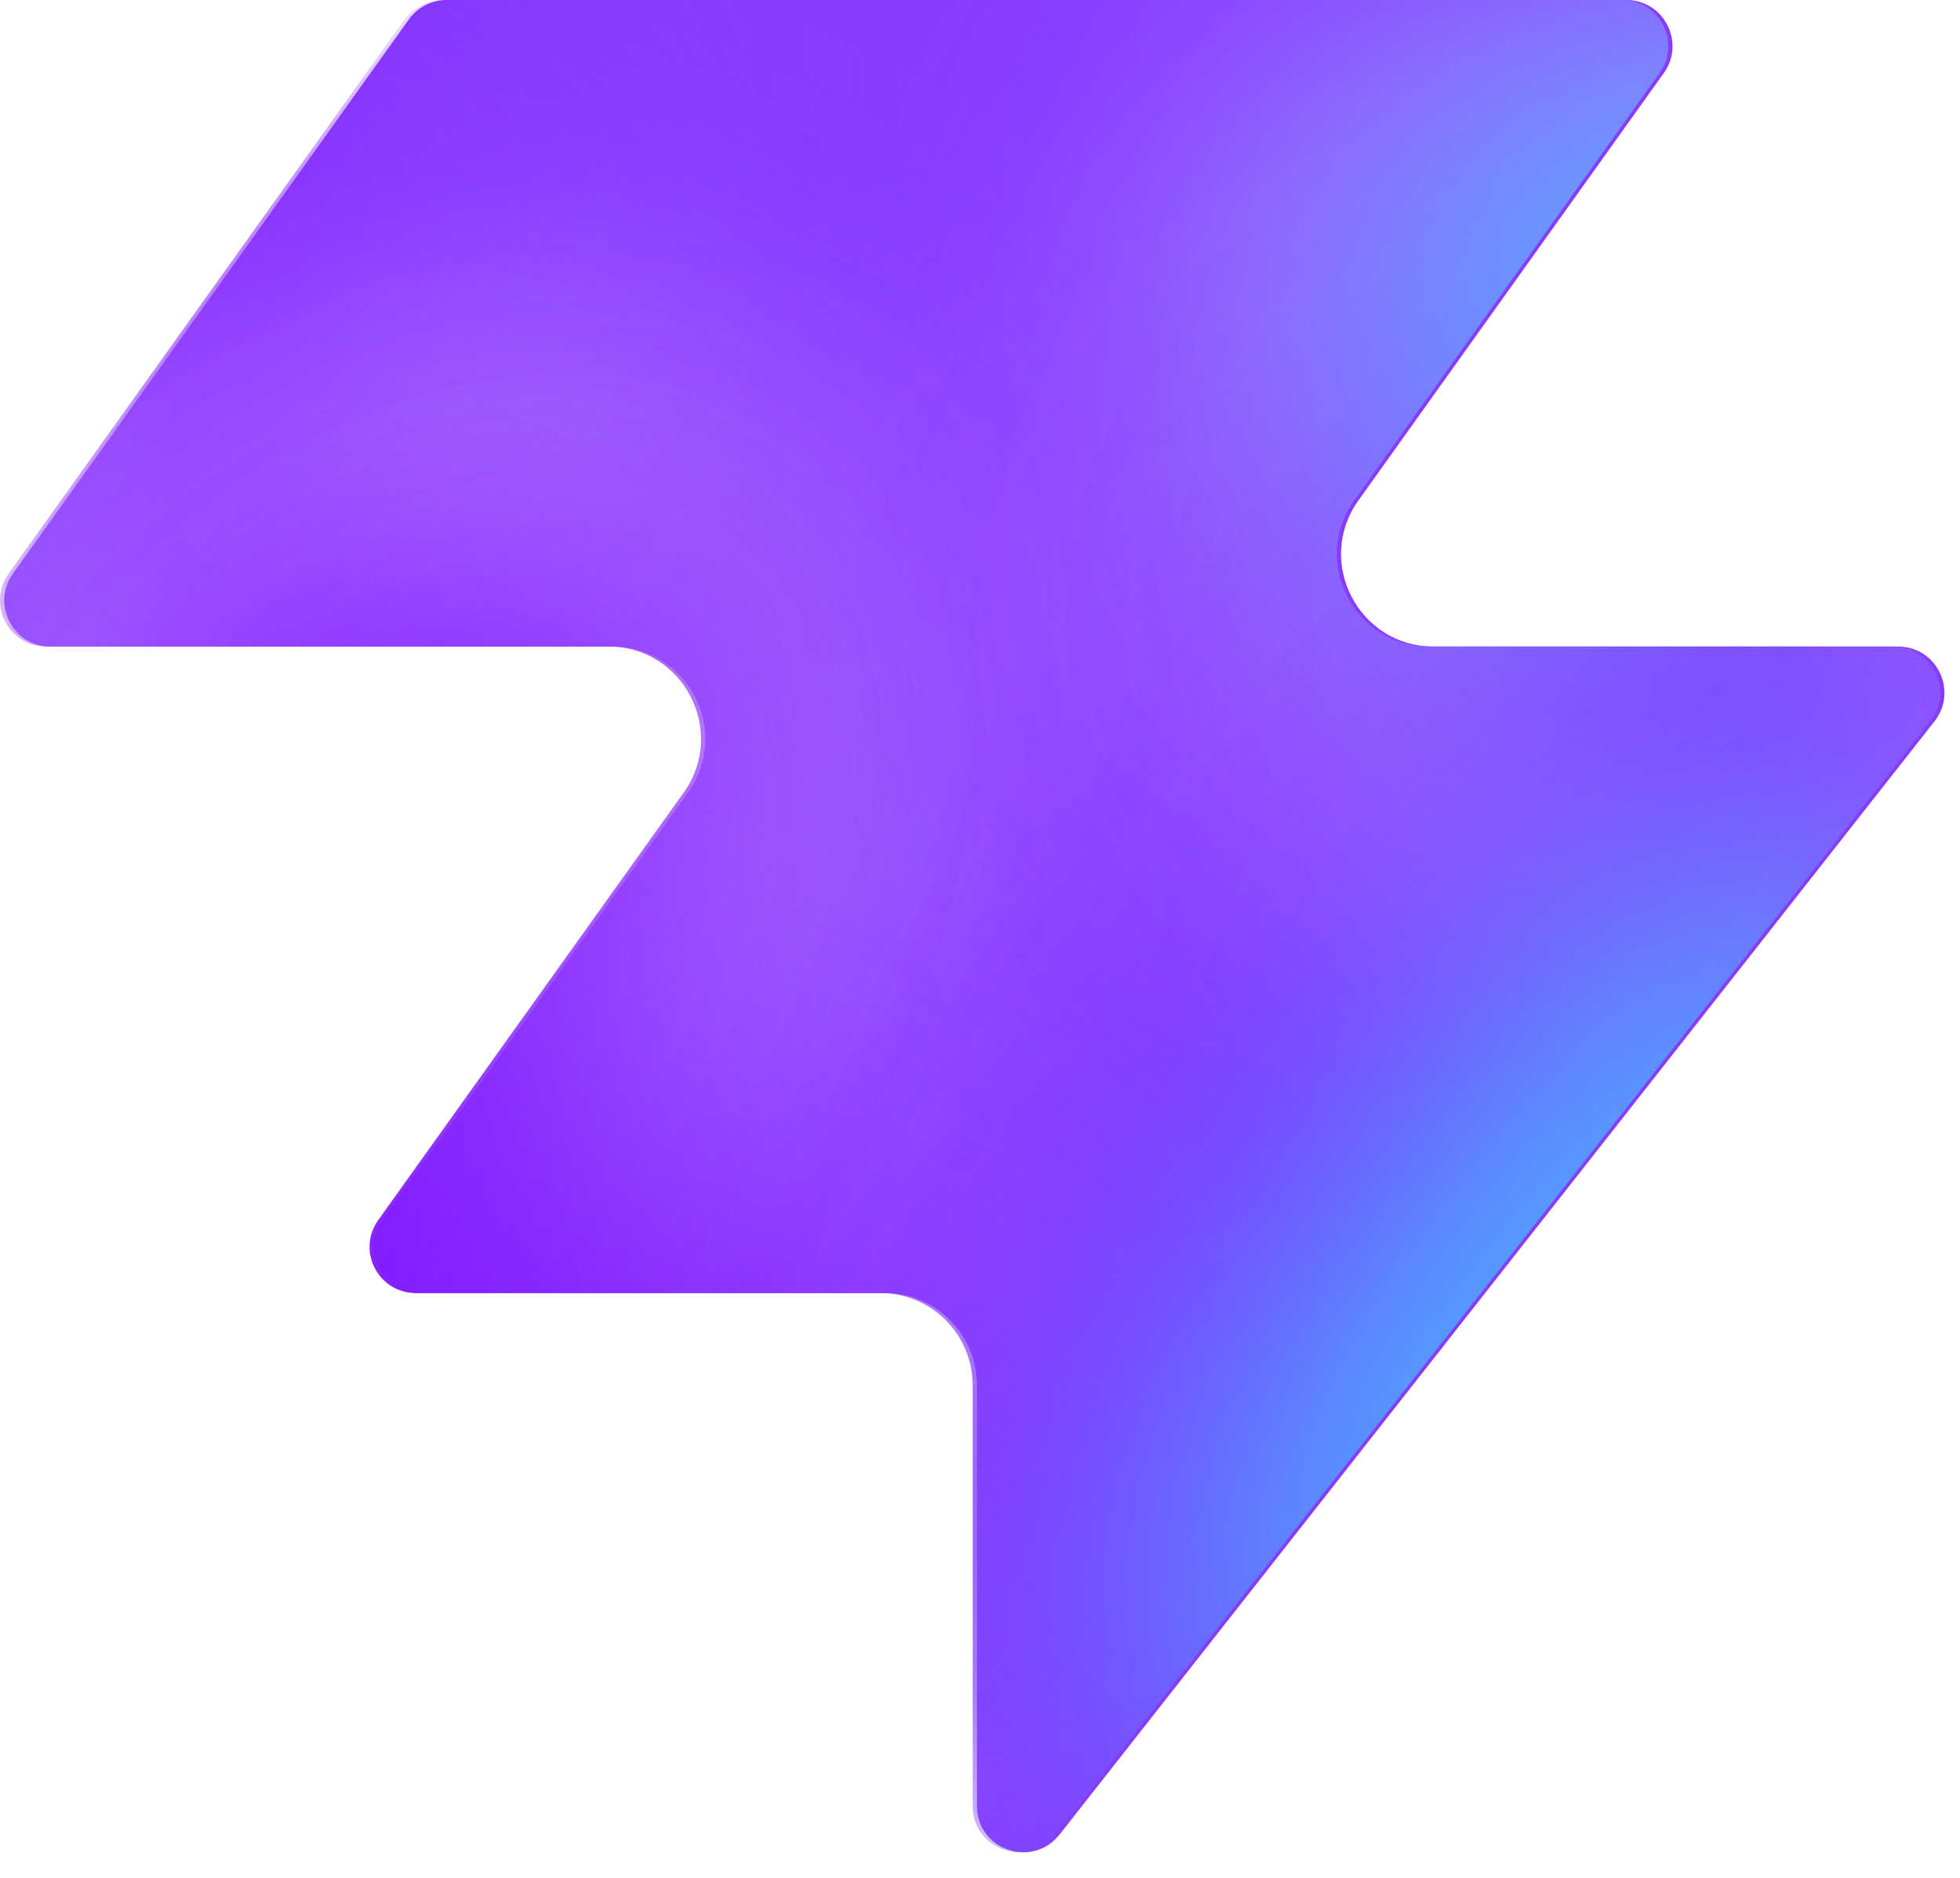
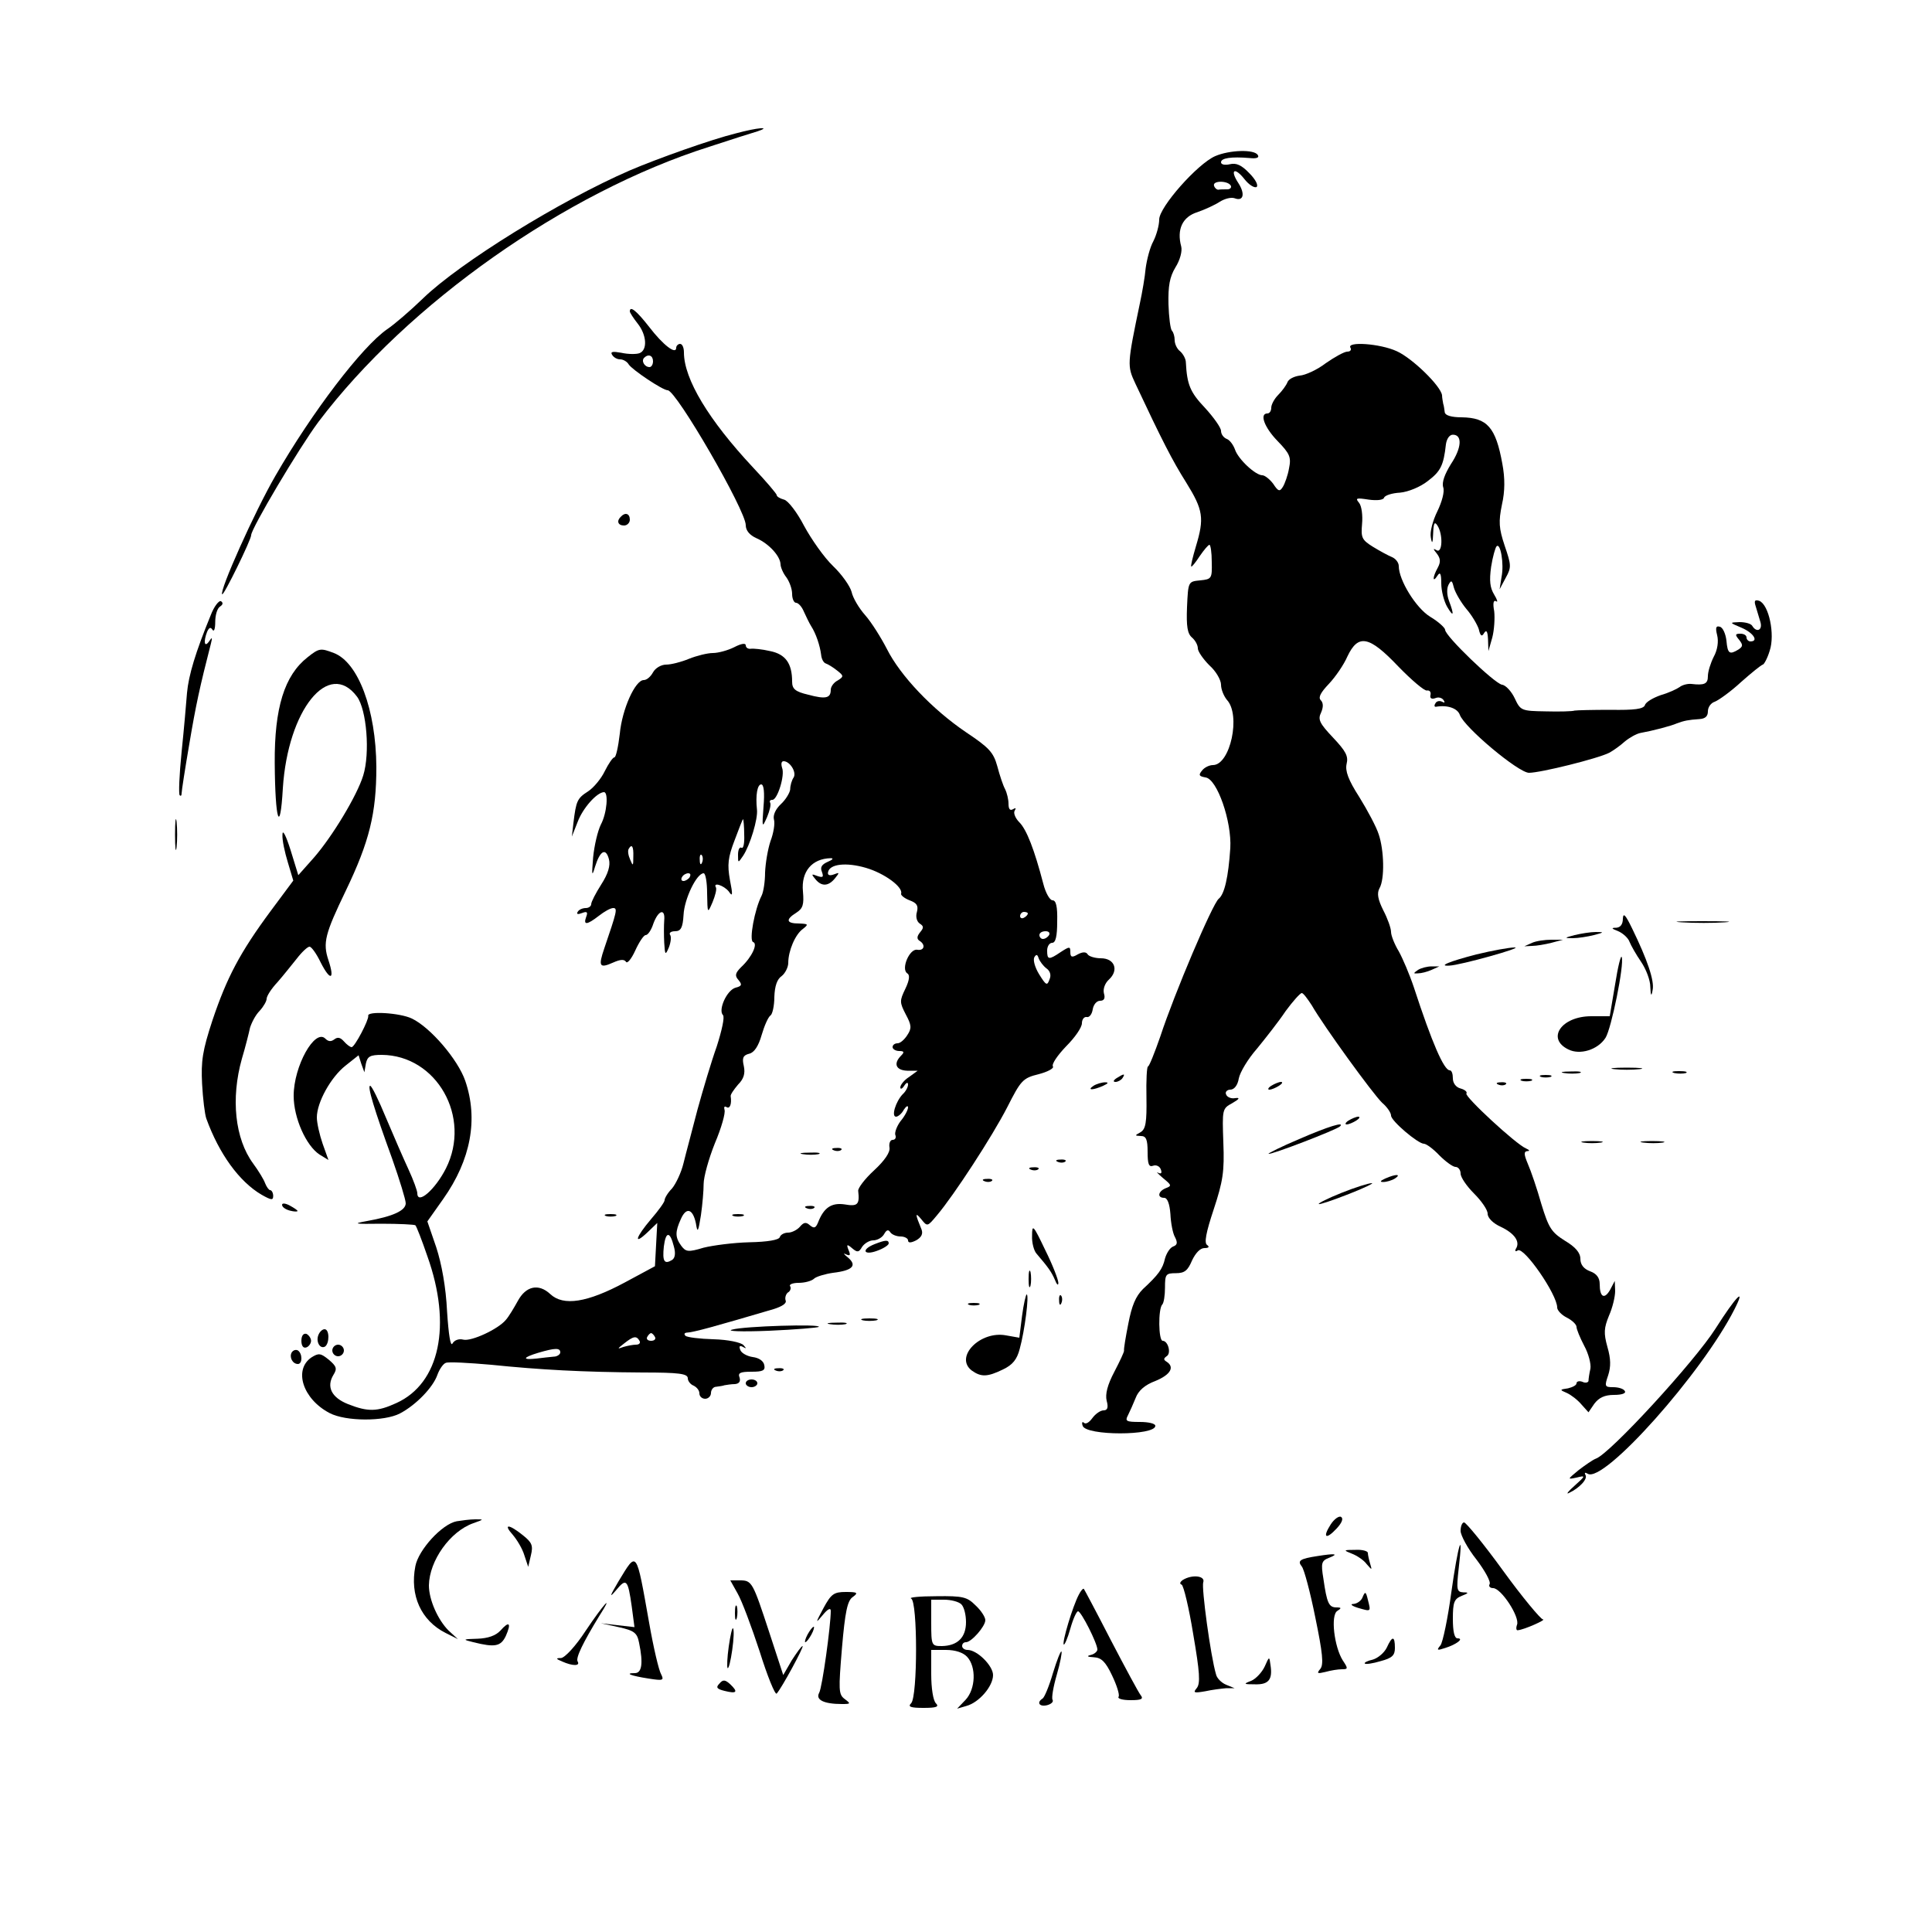
- <svg xmlns="http://www.w3.org/2000/svg" width="48" height="46" fill="none" viewBox="0 0 48 46">
-   <path fill="#863bff" d="M25.946 44.938c-.664.845-2.021.375-2.021-.698V33.937a2.26 2.26 0 0 0-2.262-2.262H10.287c-.92 0-1.456-1.04-.92-1.788l7.48-10.471c1.07-1.497 0-3.578-1.842-3.578H1.237c-.92 0-1.456-1.04-.92-1.788L10.013.474c.214-.297.556-.474.92-.474h28.894c.92 0 1.456 1.04.92 1.788l-7.48 10.471c-1.07 1.498 0 3.579 1.842 3.579h11.377c.943 0 1.473 1.088.89 1.83L25.947 44.94z" style="fill:#863bff;fill:color(display-p3 .525 .23 1);fill-opacity:1" />
-   <mask id="a" width="48" height="46" x="0" y="0" maskUnits="userSpaceOnUse" style="mask-type:alpha">
-     <path fill="#000" d="M25.842 44.938c-.664.844-2.021.375-2.021-.698V33.937a2.26 2.26 0 0 0-2.262-2.262H10.183c-.92 0-1.456-1.04-.92-1.788l7.48-10.471c1.07-1.498 0-3.579-1.842-3.579H1.133c-.92 0-1.456-1.04-.92-1.787L9.91.473c.214-.297.556-.474.92-.474h28.894c.92 0 1.456 1.04.92 1.788l-7.48 10.471c-1.07 1.498 0 3.578 1.842 3.578h11.377c.943 0 1.473 1.088.89 1.832L25.843 44.94z" style="fill:#000;fill-opacity:1" />
-   </mask>
-   <g mask="url(#a)">
-     <g filter="url(#b)">
-       <ellipse cx="5.508" cy="14.704" fill="#ede6ff" rx="5.508" ry="14.704" style="fill:#ede6ff;fill:color(display-p3 .927 .903 1);fill-opacity:1" transform="matrix(.00324 1 1 -.00324 -4.47 31.516)" />
-     </g>
-     <g filter="url(#c)">
-       <ellipse cx="10.399" cy="29.851" fill="#ede6ff" rx="10.399" ry="29.851" style="fill:#ede6ff;fill:color(display-p3 .927 .903 1);fill-opacity:1" transform="matrix(.00324 1 1 -.00324 -39.328 7.883)" />
-     </g>
-     <g filter="url(#d)">
-       <ellipse cx="5.508" cy="30.487" fill="#7e14ff" rx="5.508" ry="30.487" style="fill:#7e14ff;fill:color(display-p3 .492 .077 1);fill-opacity:1" transform="rotate(89.814 -25.913 -14.639)scale(1 -1)" />
-     </g>
-     <g filter="url(#e)">
-       <ellipse cx="5.508" cy="30.599" fill="#7e14ff" rx="5.508" ry="30.599" style="fill:#7e14ff;fill:color(display-p3 .492 .077 1);fill-opacity:1" transform="rotate(89.814 -32.644 -3.334)scale(1 -1)" />
-     </g>
-     <g filter="url(#f)">
-       <ellipse cx="5.508" cy="30.599" fill="#7e14ff" rx="5.508" ry="30.599" style="fill:#7e14ff;fill:color(display-p3 .492 .077 1);fill-opacity:1" transform="matrix(.00324 1 1 -.00324 -34.34 30.47)" />
-     </g>
-     <g filter="url(#g)">
-       <ellipse cx="14.072" cy="22.078" fill="#ede6ff" rx="14.072" ry="22.078" style="fill:#ede6ff;fill:color(display-p3 .927 .903 1);fill-opacity:1" transform="rotate(93.35 24.506 48.493)scale(-1 1)" />
-     </g>
-     <g filter="url(#h)">
-       <ellipse cx="3.47" cy="21.501" fill="#7e14ff" rx="3.47" ry="21.501" style="fill:#7e14ff;fill:color(display-p3 .492 .077 1);fill-opacity:1" transform="rotate(89.009 28.708 47.59)scale(-1 1)" />
-     </g>
-     <g filter="url(#i)">
-       <ellipse cx="3.47" cy="21.501" fill="#7e14ff" rx="3.47" ry="21.501" style="fill:#7e14ff;fill:color(display-p3 .492 .077 1);fill-opacity:1" transform="rotate(89.009 28.708 47.59)scale(-1 1)" />
-     </g>
-     <g filter="url(#j)">
-       <ellipse cx=".387" cy="8.972" fill="#7e14ff" rx="4.407" ry="29.108" style="fill:#7e14ff;fill:color(display-p3 .492 .077 1);fill-opacity:1" transform="rotate(39.51 .387 8.972)" />
-     </g>
-     <g filter="url(#k)">
-       <ellipse cx="47.523" cy="-6.092" fill="#7e14ff" rx="4.407" ry="29.108" style="fill:#7e14ff;fill:color(display-p3 .492 .077 1);fill-opacity:1" transform="rotate(37.892 47.523 -6.092)" />
-     </g>
-     <g filter="url(#l)">
-       <ellipse cx="41.412" cy="6.333" fill="#47bfff" rx="5.971" ry="9.665" style="fill:#47bfff;fill:color(display-p3 .28 .748 1);fill-opacity:1" transform="rotate(37.892 41.412 6.333)" />
-     </g>
-     <g filter="url(#m)">
-       <ellipse cx="-1.879" cy="38.332" fill="#7e14ff" rx="4.407" ry="29.108" style="fill:#7e14ff;fill:color(display-p3 .492 .077 1);fill-opacity:1" transform="rotate(37.892 -1.88 38.332)" />
-     </g>
-     <g filter="url(#n)">
-       <ellipse cx="-1.879" cy="38.332" fill="#7e14ff" rx="4.407" ry="29.108" style="fill:#7e14ff;fill:color(display-p3 .492 .077 1);fill-opacity:1" transform="rotate(37.892 -1.88 38.332)" />
-     </g>
-     <g filter="url(#o)">
-       <ellipse cx="35.651" cy="29.907" fill="#7e14ff" rx="4.407" ry="29.108" style="fill:#7e14ff;fill:color(display-p3 .492 .077 1);fill-opacity:1" transform="rotate(37.892 35.651 29.907)" />
-     </g>
-     <g filter="url(#p)">
-       <ellipse cx="38.418" cy="32.4" fill="#47bfff" rx="5.971" ry="15.297" style="fill:#47bfff;fill:color(display-p3 .28 .748 1);fill-opacity:1" transform="rotate(37.892 38.418 32.4)" />
-     </g>
+ <svg xmlns="http://www.w3.org/2000/svg" version="1.0" width="500pt" height="500pt" viewBox="0 0 500 500" preserveAspectRatio="xMidYMid meet">
+   <g transform="translate(0,500) scale(0.1,-0.1)" fill="#000000" stroke="none">
+     <path d="M1905 4655 c-65 -16 -205 -66 -275 -96 -180 -78 -440 -239 -535 -331 -33 -32 -75 -68 -93 -80 -65 -45 -194 -214 -289 -379 -54 -93 -146 -299 -138 -307 4 -4 75 141 75 153 0 17 124 226 174 293 231 306 639 594 1011 712 55 18 111 36 125 40 39 13 0 10 -55 -5z" />
+     <path d="M3145 4596 c-46 -20 -145 -132 -145 -164 0 -15 -7 -40 -15 -56 -9 -16 -17 -48 -20 -70 -2 -23 -9 -63 -15 -91 -33 -158 -33 -162 -12 -207 69 -147 96 -200 132 -257 44 -71 47 -92 25 -165 -8 -27 -14 -51 -12 -52 1 -2 11 10 22 27 11 16 22 29 25 29 3 0 6 -20 6 -44 1 -43 0 -45 -30 -48 -31 -3 -31 -3 -34 -69 -2 -50 1 -69 13 -79 8 -7 15 -19 15 -28 0 -8 14 -28 30 -44 17 -15 30 -38 30 -50 0 -12 7 -29 15 -39 37 -39 9 -169 -36 -169 -9 0 -22 -6 -28 -14 -10 -12 -8 -15 9 -18 30 -4 68 -114 64 -183 -5 -75 -15 -119 -30 -131 -16 -13 -115 -246 -151 -356 -15 -43 -29 -78 -32 -78 -3 0 -5 -36 -4 -80 1 -65 -2 -82 -15 -90 -16 -9 -16 -9 1 -10 13 0 17 -9 17 -41 0 -31 3 -40 14 -36 8 3 17 -1 20 -9 4 -10 1 -13 -7 -9 -6 4 -1 -2 13 -14 22 -18 23 -20 7 -26 -20 -8 -23 -25 -4 -25 8 0 14 -15 16 -42 1 -22 6 -50 12 -60 7 -14 6 -20 -5 -24 -8 -3 -17 -17 -21 -31 -6 -27 -17 -42 -57 -79 -19 -19 -29 -43 -38 -90 -7 -35 -12 -66 -11 -69 1 -3 -11 -28 -25 -55 -18 -34 -24 -58 -20 -75 5 -18 2 -25 -8 -25 -8 0 -21 -9 -29 -20 -8 -11 -17 -17 -22 -12 -4 4 -6 0 -3 -8 8 -26 188 -26 188 0 0 6 -18 10 -40 10 -35 0 -39 2 -31 17 5 10 14 30 20 45 7 19 24 34 51 44 39 16 51 36 29 50 -8 5 -8 8 0 14 13 7 4 40 -10 40 -11 0 -12 83 -1 94 4 4 7 24 7 44 0 34 2 37 28 37 23 0 31 7 42 33 9 19 21 32 32 32 11 0 14 3 7 8 -8 5 -3 32 17 92 24 73 28 98 25 173 -3 86 -3 88 23 102 19 11 21 15 7 13 -10 -2 -21 3 -23 10 -3 6 3 12 11 12 10 0 19 11 22 29 3 16 24 51 47 77 22 27 56 70 74 97 19 26 38 47 42 47 4 0 15 -15 26 -32 31 -54 158 -229 182 -252 13 -11 23 -26 23 -33 0 -14 70 -73 85 -73 6 0 24 -13 40 -30 16 -16 35 -30 42 -30 7 0 13 -8 13 -17 0 -10 16 -33 35 -52 19 -19 35 -42 35 -52 0 -11 14 -25 34 -34 36 -17 51 -39 39 -57 -3 -6 -1 -8 5 -4 16 10 102 -114 102 -148 0 -7 11 -19 25 -26 14 -7 25 -18 25 -24 0 -6 9 -28 20 -49 11 -20 18 -47 16 -59 -3 -13 -5 -27 -5 -32 -1 -4 -8 -6 -16 -2 -8 3 -15 1 -15 -4 0 -5 -10 -10 -22 -13 -22 -3 -22 -4 -3 -12 11 -5 28 -18 38 -30 l18 -20 15 22 c12 16 27 23 51 23 20 0 32 4 28 10 -3 6 -17 10 -30 10 -22 0 -23 2 -13 31 7 22 7 42 -2 73 -10 36 -9 49 4 81 9 20 16 49 16 64 l-1 26 -12 -23 c-15 -26 -27 -19 -27 15 0 16 -8 27 -25 33 -16 6 -25 17 -25 32 0 16 -13 31 -40 47 -35 22 -42 33 -61 95 -11 39 -27 86 -35 104 -10 24 -11 32 -1 33 7 0 5 3 -4 7 -26 11 -159 134 -154 142 3 4 -4 10 -15 13 -12 3 -20 14 -20 26 0 12 -3 21 -8 21 -15 0 -46 71 -93 215 -11 33 -29 75 -39 93 -11 18 -20 41 -20 50 0 10 -9 35 -20 56 -14 28 -17 44 -10 57 14 24 12 99 -2 140 -6 19 -29 62 -50 96 -29 45 -37 68 -33 86 5 20 -2 33 -35 68 -35 37 -40 47 -31 65 6 14 6 25 -1 32 -7 7 0 20 21 42 17 18 39 50 48 71 28 59 56 54 132 -26 34 -35 68 -64 74 -62 7 1 11 -4 9 -12 -2 -8 3 -11 12 -8 9 4 18 1 22 -5 4 -6 3 -8 -4 -4 -6 3 -14 2 -17 -4 -4 -6 -3 -10 2 -9 29 5 55 -4 61 -21 12 -33 152 -150 179 -150 30 0 179 37 208 52 11 6 29 19 40 29 12 10 30 20 40 22 33 6 79 18 95 25 19 7 29 9 58 11 15 1 22 7 22 20 0 11 8 22 18 25 10 4 41 26 68 51 27 24 52 44 56 45 3 0 12 16 18 36 14 42 -2 119 -27 129 -12 4 -14 0 -9 -15 3 -11 9 -29 12 -40 6 -21 -10 -28 -21 -10 -3 6 -18 10 -33 10 -27 -1 -27 -1 6 -15 30 -13 44 -35 22 -35 -5 0 -10 5 -10 10 0 6 -7 10 -16 10 -14 0 -14 -3 -3 -16 10 -13 10 -17 -2 -25 -23 -14 -28 -11 -31 23 -2 17 -9 34 -17 36 -10 3 -12 -2 -7 -22 4 -16 1 -38 -9 -56 -8 -16 -15 -38 -15 -50 0 -20 -9 -24 -43 -20 -10 1 -24 -3 -30 -8 -7 -5 -28 -15 -49 -21 -20 -7 -39 -18 -41 -26 -4 -10 -27 -13 -89 -12 -46 0 -87 -1 -93 -2 -5 -2 -39 -3 -75 -2 -63 1 -65 2 -80 34 -8 17 -23 34 -33 35 -20 4 -147 126 -147 142 0 5 -17 21 -39 34 -37 23 -81 95 -81 131 0 9 -8 19 -17 23 -10 4 -32 16 -50 27 -29 18 -31 24 -28 59 2 22 -1 47 -8 55 -10 12 -7 13 25 8 22 -3 38 -1 40 5 2 6 21 12 41 13 22 2 53 15 72 30 33 25 41 40 47 95 2 14 9 25 18 25 25 0 23 -34 -5 -76 -16 -26 -24 -47 -20 -60 4 -11 -3 -37 -15 -62 -12 -24 -20 -54 -17 -68 3 -18 5 -16 6 11 1 27 4 31 11 20 15 -23 13 -73 -2 -64 -10 6 -9 3 0 -8 10 -13 11 -22 3 -37 -14 -25 -14 -41 -1 -21 7 11 10 6 10 -20 0 -19 7 -46 15 -60 17 -29 19 -22 5 15 -6 16 -6 33 -1 42 7 13 9 11 14 -9 4 -13 18 -37 32 -54 14 -16 28 -40 32 -52 4 -18 8 -21 14 -10 6 9 9 4 10 -17 l1 -30 10 35 c5 19 7 50 5 68 -4 21 -2 30 5 26 5 -4 3 4 -5 17 -11 18 -13 36 -8 72 4 26 11 50 14 53 10 11 20 -45 13 -79 l-5 -32 16 30 c15 27 14 33 -3 83 -15 45 -16 62 -7 106 8 35 8 69 1 106 -17 94 -39 119 -105 120 -27 0 -43 5 -44 13 -1 6 -2 17 -4 22 -1 6 -3 16 -3 22 -3 24 -77 96 -117 114 -43 20 -131 26 -120 9 3 -5 0 -10 -8 -10 -8 0 -33 -14 -56 -30 -22 -17 -53 -31 -67 -32 -15 -2 -29 -9 -32 -17 -3 -8 -14 -23 -24 -33 -10 -10 -18 -25 -18 -33 0 -8 -4 -15 -10 -15 -21 0 -8 -36 26 -71 32 -33 36 -42 30 -71 -3 -18 -11 -40 -16 -48 -8 -13 -12 -12 -25 8 -9 12 -22 22 -28 22 -18 0 -63 42 -71 67 -4 11 -13 24 -21 27 -8 3 -15 12 -15 21 0 8 -19 35 -42 60 -38 40 -46 60 -49 117 0 9 -7 22 -15 29 -8 6 -14 19 -14 29 0 9 -3 20 -7 24 -4 4 -8 35 -9 69 -1 47 3 70 18 95 12 19 18 42 15 54 -12 44 3 77 42 89 20 7 46 19 58 27 13 8 29 12 38 9 23 -9 28 11 10 39 -23 35 -10 43 16 10 11 -14 25 -23 31 -20 5 4 -2 19 -19 36 -20 21 -34 27 -50 23 -13 -3 -23 -1 -23 5 0 11 26 15 74 11 18 -2 26 1 21 8 -9 15 -73 13 -110 -3z m40 -76 c3 -5 -1 -10 -9 -10 -9 0 -19 0 -23 -1 -4 0 -9 4 -11 10 -5 14 35 14 43 1z" />
+     <path d="M1630 4194 c0 -3 9 -17 20 -31 24 -30 26 -69 5 -77 -8 -3 -29 -3 -47 1 -22 4 -29 3 -24 -5 4 -7 13 -12 21 -12 8 0 18 -6 22 -13 9 -14 88 -67 101 -67 22 0 202 -311 202 -349 0 -14 10 -26 28 -34 32 -14 61 -46 62 -67 0 -8 7 -24 15 -34 8 -11 15 -30 15 -43 0 -13 5 -23 10 -23 6 0 15 -10 20 -22 6 -13 14 -30 19 -38 13 -20 23 -51 26 -74 1 -11 6 -21 12 -23 6 -2 19 -10 29 -18 18 -14 18 -16 2 -26 -10 -5 -18 -16 -18 -24 0 -22 -13 -25 -58 -13 -34 8 -42 15 -42 34 0 47 -17 71 -57 79 -21 5 -44 7 -50 6 -7 -1 -13 3 -13 9 0 6 -11 5 -30 -5 -16 -8 -41 -15 -55 -15 -14 0 -42 -7 -62 -15 -19 -8 -46 -15 -59 -15 -13 0 -28 -9 -34 -20 -6 -11 -16 -20 -24 -20 -22 0 -56 -75 -62 -139 -4 -34 -10 -61 -14 -61 -4 0 -15 -16 -25 -36 -9 -19 -29 -43 -43 -52 -28 -18 -31 -24 -38 -82 l-4 -35 15 38 c13 35 49 76 68 77 12 0 8 -54 -8 -84 -8 -16 -17 -54 -20 -85 -4 -48 -3 -51 5 -24 13 42 28 50 36 19 4 -16 -2 -37 -20 -65 -14 -22 -26 -45 -26 -51 0 -5 -6 -10 -14 -10 -8 0 -18 -4 -21 -10 -4 -6 1 -7 11 -3 13 5 16 3 11 -10 -8 -22 2 -21 33 3 14 11 30 20 37 20 12 0 9 -10 -23 -104 -16 -47 -13 -53 23 -37 18 8 28 9 33 2 3 -6 14 7 24 29 10 22 22 40 27 40 6 0 15 14 20 30 13 35 31 40 28 8 -1 -13 -1 -39 0 -58 2 -32 3 -33 12 -12 5 13 7 28 3 33 -3 5 3 9 13 9 15 0 20 9 22 42 2 42 34 108 52 108 5 0 9 -24 9 -52 1 -53 1 -53 14 -23 7 17 11 33 9 38 -9 15 20 6 33 -10 10 -15 11 -10 3 30 -7 39 -5 58 12 102 11 30 21 55 22 55 1 0 3 -18 3 -40 1 -22 -2 -37 -7 -34 -5 3 -9 -5 -9 -18 0 -22 0 -22 13 -3 18 27 39 96 36 120 -4 37 1 65 11 65 7 0 9 -22 6 -57 -4 -55 -4 -57 9 -28 7 17 11 33 8 38 -2 4 0 7 6 7 13 0 33 64 25 83 -3 10 -2 17 4 17 16 0 34 -28 26 -42 -5 -7 -9 -21 -9 -31 -1 -9 -12 -27 -24 -38 -14 -13 -21 -29 -18 -40 3 -10 -1 -35 -9 -56 -7 -21 -13 -57 -14 -81 0 -23 -4 -50 -9 -60 -18 -35 -33 -116 -22 -120 13 -4 -3 -39 -31 -65 -15 -15 -17 -22 -7 -33 10 -12 9 -16 -7 -20 -23 -6 -46 -58 -33 -71 5 -5 -3 -40 -16 -81 -14 -39 -36 -113 -50 -164 -13 -51 -30 -113 -36 -138 -6 -25 -20 -54 -30 -66 -11 -11 -19 -25 -19 -30 0 -5 -16 -27 -35 -49 -40 -47 -47 -70 -9 -34 l25 24 -3 -56 -3 -56 -78 -42 c-97 -52 -159 -62 -193 -30 -30 28 -63 21 -84 -18 -10 -18 -23 -40 -31 -49 -20 -24 -89 -56 -110 -51 -11 3 -23 -1 -28 -10 -5 -9 -10 22 -14 83 -3 63 -14 123 -28 166 l-23 67 41 58 c72 102 91 207 57 306 -19 55 -90 138 -138 161 -31 15 -117 20 -113 7 2 -10 -35 -81 -43 -81 -4 0 -13 7 -20 15 -9 10 -16 12 -25 5 -8 -6 -15 -6 -23 2 -27 27 -82 -71 -82 -148 0 -57 32 -129 67 -152 l23 -14 -15 42 c-8 23 -15 54 -15 68 0 39 36 104 74 134 l34 27 7 -22 8 -22 4 23 c4 18 11 22 41 22 142 -1 233 -161 166 -294 -28 -55 -74 -95 -74 -64 0 6 -10 34 -23 62 -13 28 -39 88 -58 133 -19 46 -37 83 -41 83 -8 0 10 -60 57 -189 19 -54 35 -106 35 -115 0 -19 -33 -34 -100 -46 -39 -7 -33 -8 37 -7 46 0 85 -2 88 -4 3 -3 17 -39 31 -80 64 -179 32 -329 -80 -380 -50 -23 -74 -23 -125 -3 -43 17 -57 45 -38 76 10 16 8 22 -12 39 -21 17 -26 18 -45 6 -47 -32 -22 -108 47 -144 42 -22 142 -22 182 -1 42 22 86 68 97 100 5 14 15 29 22 31 7 3 60 0 117 -5 127 -13 237 -19 392 -20 94 0 117 -3 117 -15 0 -7 7 -16 15 -19 8 -4 15 -12 15 -20 0 -8 7 -14 15 -14 8 0 15 7 15 15 0 8 6 16 13 16 6 1 17 2 22 4 6 1 18 3 27 3 11 1 15 7 12 17 -5 12 2 15 31 15 29 0 36 3 33 17 -2 11 -14 19 -30 21 -14 2 -29 10 -32 18 -4 10 -2 13 7 8 9 -5 9 -4 1 5 -7 7 -40 14 -77 15 -36 1 -69 5 -73 9 -4 4 -3 7 2 8 20 1 73 16 226 61 22 7 35 15 31 23 -2 7 1 16 6 20 6 3 9 11 6 16 -4 5 7 9 22 9 16 0 34 5 40 11 5 5 28 12 49 15 51 6 63 19 38 40 -10 8 -13 12 -5 8 11 -5 13 -3 7 11 -6 15 -4 16 10 4 13 -11 17 -10 25 4 6 9 19 17 29 17 10 0 23 7 28 16 6 11 11 13 16 5 4 -6 16 -11 27 -11 10 0 19 -5 19 -10 0 -7 7 -7 21 0 14 8 18 17 14 28 -17 41 -17 46 -1 27 16 -20 16 -20 41 10 44 52 143 204 182 280 35 69 40 75 81 85 23 6 40 15 37 20 -4 6 12 29 34 52 23 23 41 49 41 60 0 10 6 17 12 16 7 -2 14 7 16 20 2 12 10 22 19 22 10 0 14 6 10 19 -3 12 3 27 13 36 26 24 15 55 -21 55 -15 0 -31 5 -34 10 -4 7 -13 7 -26 0 -15 -9 -19 -7 -19 6 0 15 -2 15 -25 0 -31 -21 -35 -20 -35 4 0 11 6 20 13 20 9 0 13 17 13 55 1 39 -3 55 -12 55 -7 0 -18 19 -24 43 -23 88 -43 140 -62 159 -10 10 -16 24 -12 30 4 7 3 8 -4 4 -8 -5 -12 0 -12 14 0 11 -4 28 -9 38 -5 9 -14 36 -20 59 -10 36 -21 48 -81 88 -87 59 -170 146 -205 216 -15 29 -40 69 -56 87 -16 18 -32 45 -35 60 -4 15 -25 45 -48 67 -23 22 -56 69 -75 104 -18 35 -42 66 -52 68 -11 3 -19 8 -19 12 0 3 -27 35 -61 71 -115 123 -179 229 -179 298 0 12 -4 22 -10 22 -5 0 -10 -5 -10 -10 0 -19 -34 7 -70 54 -32 41 -50 56 -50 40z m60 -129 c0 -8 -4 -15 -9 -15 -13 0 -22 16 -14 24 11 11 23 6 23 -9z m-51 -1282 c0 -25 -1 -25 -8 -8 -5 11 -7 23 -4 28 8 14 13 7 12 -20z m178 -15 c-3 -8 -6 -5 -6 6 -1 11 2 17 5 13 3 -3 4 -12 1 -19z m326 2 c-16 -7 -21 -14 -16 -26 5 -14 3 -16 -12 -11 -15 6 -16 5 -5 -8 16 -20 34 -19 51 2 12 15 12 16 -3 10 -11 -4 -17 -2 -15 6 4 21 47 26 98 11 48 -14 97 -50 91 -67 -1 -4 9 -12 22 -17 19 -7 23 -14 19 -30 -4 -13 0 -25 7 -30 11 -7 11 -11 1 -23 -8 -10 -9 -17 -1 -22 16 -10 12 -26 -6 -23 -20 4 -43 -50 -26 -61 7 -4 6 -17 -5 -40 -15 -31 -15 -35 1 -66 15 -28 16 -36 4 -54 -7 -11 -18 -21 -25 -21 -7 0 -13 -4 -13 -10 0 -5 8 -10 17 -10 13 0 14 -3 5 -12 -21 -21 -13 -38 16 -39 l27 0 -22 -16 c-13 -8 -23 -21 -23 -27 0 -6 5 -4 10 4 6 9 10 10 10 3 0 -6 -6 -18 -14 -25 -18 -19 -30 -58 -17 -58 5 0 15 8 20 18 6 9 11 12 11 6 0 -6 -8 -22 -19 -35 -10 -13 -16 -30 -14 -36 3 -7 0 -13 -7 -13 -6 0 -10 -9 -8 -20 2 -12 -12 -33 -40 -59 -24 -22 -42 -46 -41 -53 4 -35 -1 -41 -35 -35 -34 5 -54 -8 -69 -47 -6 -14 -10 -16 -21 -7 -10 9 -16 8 -26 -4 -7 -8 -21 -15 -30 -15 -10 0 -20 -5 -22 -12 -3 -7 -31 -12 -79 -13 -41 -1 -94 -8 -118 -14 -40 -12 -46 -11 -58 5 -16 22 -16 36 -1 69 14 32 31 27 39 -11 4 -26 6 -23 13 21 4 28 7 64 7 81 0 18 13 65 29 105 17 40 28 79 25 87 -2 7 0 10 5 7 9 -6 14 8 11 28 -1 4 8 17 19 30 15 15 19 29 15 48 -5 21 -2 28 14 32 13 3 24 20 32 48 7 24 17 47 23 51 5 3 10 25 10 48 1 28 7 46 19 54 9 7 17 23 17 34 0 31 18 74 38 88 15 12 14 13 -10 14 -33 0 -36 10 -7 28 17 11 20 21 17 55 -5 51 23 85 72 86 8 0 5 -4 -7 -9z m-358 -40 c-3 -5 -11 -10 -16 -10 -6 0 -7 5 -4 10 3 6 11 10 16 10 6 0 7 -4 4 -10z m875 -94 c0 -3 -4 -8 -10 -11 -5 -3 -10 -1 -10 4 0 6 5 11 10 11 6 0 10 -2 10 -4z m55 -56 c-3 -5 -10 -10 -16 -10 -5 0 -9 5 -9 10 0 6 7 10 16 10 8 0 12 -4 9 -10z m-7 -86 c10 -7 13 -18 8 -29 -6 -17 -9 -15 -27 14 -11 18 -16 37 -12 44 5 8 8 7 11 -3 3 -8 12 -20 20 -26z m-964 -720 c5 -18 3 -30 -5 -35 -20 -12 -25 -3 -21 35 5 40 16 40 26 0z m-49 -234 c3 -5 -1 -10 -10 -10 -9 0 -13 5 -10 10 3 6 8 10 10 10 2 0 7 -4 10 -10z m-40 -10 c3 -5 0 -10 -9 -10 -8 0 -23 -3 -33 -6 -16 -6 -16 -5 2 9 24 19 32 21 40 7z m-205 -30 c0 -5 -8 -11 -17 -11 -10 -1 -30 -3 -45 -5 -38 -4 -35 3 5 15 44 13 57 13 57 1z" />
+     <path d="M2158 2023 c7 -3 16 -2 19 1 4 3 -2 6 -13 5 -11 0 -14 -3 -6 -6z" />
+     <path d="M2078 2013 c12 -2 30 -2 40 0 9 3 -1 5 -23 4 -22 0 -30 -2 -17 -4z" />
+     <path d="M2088 1873 c7 -3 16 -2 19 1 4 3 -2 6 -13 5 -11 0 -14 -3 -6 -6z" />
+     <path d="M1898 1853 c6 -2 18 -2 25 0 6 3 1 5 -13 5 -14 0 -19 -2 -12 -5z" />
+     <path d="M1607 3663 c-12 -11 -8 -23 8 -23 8 0 15 7 15 15 0 16 -12 20 -23 8z" />
+     <path d="M545 3407 c-39 -95 -57 -155 -61 -200 -2 -26 -8 -95 -14 -153 -6 -59 -8 -109 -5 -112 3 -3 5 -1 5 5 0 6 9 64 20 128 17 101 27 147 56 260 4 16 3 17 -5 5 -12 -17 -15 -1 -5 25 5 11 9 13 14 5 4 -6 7 3 7 20 0 18 5 35 12 40 8 5 9 10 3 14 -5 3 -18 -13 -27 -37z" />
+     <path d="M796 3299 c-60 -47 -86 -131 -85 -274 1 -150 14 -188 21 -65 13 203 119 335 192 237 25 -34 34 -146 16 -204 -16 -52 -80 -158 -128 -213 l-40 -45 -20 65 c-12 38 -21 55 -21 40 -1 -14 6 -46 14 -72 l14 -47 -58 -78 c-80 -108 -114 -173 -151 -283 -26 -79 -30 -106 -27 -165 2 -38 7 -79 11 -90 33 -91 85 -163 143 -197 25 -14 30 -15 30 -3 0 8 -4 15 -8 15 -3 0 -9 8 -13 18 -3 9 -17 32 -31 51 -47 64 -58 168 -29 271 9 30 18 66 21 80 4 13 14 33 25 44 10 11 18 25 18 31 0 7 12 26 28 43 15 17 37 45 50 61 13 17 28 31 33 31 5 0 18 -18 29 -41 25 -49 37 -45 20 6 -15 45 -9 68 45 180 61 127 79 200 79 320 -1 149 -47 271 -110 295 -34 13 -38 13 -68 -11z" />
+     <path d="M453 2840 c0 -36 2 -50 4 -32 2 17 2 47 0 65 -2 17 -4 3 -4 -33z" />
+     <path d="M4200 2623 c0 -15 -6 -23 -17 -24 -14 0 -13 -2 5 -9 12 -5 26 -18 29 -27 4 -10 17 -33 30 -52 13 -19 24 -48 24 -65 1 -24 3 -26 6 -8 5 24 -14 79 -53 159 -17 35 -23 42 -24 26z" />
+     <path d="M4353 2613 c32 -2 81 -2 110 0 29 2 3 3 -58 3 -60 0 -84 -1 -52 -3z" />
+     <path d="M4075 2580 c-27 -7 -27 -8 -5 -8 14 0 39 4 55 8 27 7 27 8 5 8 -14 0 -38 -4 -55 -8z" />
+     <path d="M3965 2560 l-20 -9 20 1 c11 0 34 4 50 8 l30 8 -30 0 c-16 0 -39 -3 -50 -8z" />
+     <path d="M3821 2530 c-70 -18 -101 -31 -70 -29 28 1 193 47 169 47 -14 0 -58 -8 -99 -18z" />
+     <path d="M4180 2453 l-14 -83 -48 0 c-77 0 -117 -58 -59 -86 30 -15 76 -1 96 30 15 23 49 190 42 209 -2 7 -10 -25 -17 -70z" />
+     <path d="M3670 2490 c-13 -9 -13 -10 0 -9 8 0 24 4 35 9 l20 9 -20 0 c-11 0 -27 -4 -35 -9z" />
+     <path d="M4178 2233 c17 -2 47 -2 65 0 17 2 3 4 -33 4 -36 0 -50 -2 -32 -4z" />
+     <path d="M4048 2223 c12 -2 30 -2 40 0 9 3 -1 5 -23 4 -22 0 -30 -2 -17 -4z" />
+     <path d="M4333 2223 c9 -2 23 -2 30 0 6 3 -1 5 -18 5 -16 0 -22 -2 -12 -5z" />
+     <path d="M2890 2210 c-9 -6 -10 -10 -3 -10 6 0 15 5 18 10 8 12 4 12 -15 0z" />
+     <path d="M3988 2213 c6 -2 18 -2 25 0 6 3 1 5 -13 5 -14 0 -19 -2 -12 -5z" />
+     <path d="M3938 2203 c6 -2 18 -2 25 0 6 3 1 5 -13 5 -14 0 -19 -2 -12 -5z" />
+     <path d="M2830 2190 c-18 -12 -2 -12 25 0 13 6 15 9 5 9 -8 0 -22 -4 -30 -9z" />
+     <path d="M3290 2190 c-8 -5 -10 -10 -5 -10 6 0 17 5 25 10 8 5 11 10 5 10 -5 0 -17 -5 -25 -10z" />
+     <path d="M3878 2193 c7 -3 16 -2 19 1 4 3 -2 6 -13 5 -11 0 -14 -3 -6 -6z" />
+     <path d="M3490 2100 c-8 -5 -10 -10 -5 -10 6 0 17 5 25 10 8 5 11 10 5 10 -5 0 -17 -5 -25 -10z" />
+     <path d="M3362 2052 c-45 -19 -81 -37 -79 -38 4 -4 176 62 185 71 13 13 -30 0 -106 -33z" />
+     <path d="M4098 2043 c12 -2 32 -2 45 0 12 2 2 4 -23 4 -25 0 -35 -2 -22 -4z" />
+     <path d="M4253 2043 c15 -2 37 -2 50 0 12 2 0 4 -28 4 -27 0 -38 -2 -22 -4z" />
+     <path d="M2738 1993 c7 -3 16 -2 19 1 4 3 -2 6 -13 5 -11 0 -14 -3 -6 -6z" />
+     <path d="M2668 1973 c7 -3 16 -2 19 1 4 3 -2 6 -13 5 -11 0 -14 -3 -6 -6z" />
+     <path d="M3585 1950 c-13 -6 -15 -9 -5 -9 8 0 22 4 30 9 18 12 2 12 -25 0z" />
+     <path d="M2548 1943 c7 -3 16 -2 19 1 4 3 -2 6 -13 5 -11 0 -14 -3 -6 -6z" />
+     <path d="M3472 1913 c-35 -14 -61 -27 -59 -29 2 -2 37 10 78 26 41 16 67 29 59 28 -8 0 -43 -11 -78 -25z" />
+     <path d="M730 1882 c0 -6 9 -12 20 -15 11 -3 20 -3 20 -1 0 2 -9 8 -20 14 -11 6 -20 7 -20 2z" />
+     <path d="M1568 1853 c6 -2 18 -2 25 0 6 3 1 5 -13 5 -14 0 -19 -2 -12 -5z" />
+     <path d="M2671 1802 c-1 -18 5 -40 12 -47 29 -34 38 -46 47 -67 5 -13 9 -16 9 -8 0 8 -15 47 -34 85 -31 65 -34 68 -34 37z" />
+     <path d="M2263 1780 c-35 -14 -28 -30 7 -17 17 6 30 15 30 19 0 10 -9 9 -37 -2z" />
+     <path d="M2662 1690 c0 -19 2 -27 5 -17 2 9 2 25 0 35 -3 9 -5 1 -5 -18z" />
+     <path d="M2645 1594 l-7 -56 -34 6 c-67 13 -135 -56 -89 -91 24 -17 40 -17 81 3 25 12 36 26 43 53 13 47 25 141 18 141 -2 0 -8 -25 -12 -56z" />
+     <path d="M2741 1634 c0 -11 3 -14 6 -6 3 7 2 16 -1 19 -3 4 -6 -2 -5 -13z" />
+     <path d="M4440 1562 c-53 -84 -274 -325 -310 -337 -8 -3 -28 -17 -45 -30 -29 -24 -29 -24 -5 -19 24 6 24 5 -5 -21 -16 -14 -23 -23 -15 -19 28 13 50 37 43 47 -3 6 -1 7 6 3 41 -26 296 260 380 426 31 61 3 32 -49 -50z" />
+     <path d="M2508 1623 c6 -2 18 -2 25 0 6 3 1 5 -13 5 -14 0 -19 -2 -12 -5z" />
+     <path d="M2233 1583 c9 -2 25 -2 35 0 9 3 1 5 -18 5 -19 0 -27 -2 -17 -5z" />
+     <path d="M2148 1573 c12 -2 30 -2 40 0 9 3 -1 5 -23 4 -22 0 -30 -2 -17 -4z" />
+     <path d="M1895 1559 c-17 -4 22 -6 95 -3 69 3 127 8 129 10 8 8 -194 2 -224 -7z" />
+     <path d="M824 1545 c-7 -17 4 -37 17 -30 12 8 12 45 -1 45 -6 0 -13 -7 -16 -15z" />
+     <path d="M780 1530 c0 -13 5 -20 13 -17 6 2 12 10 12 17 0 7 -6 15 -12 18 -8 2 -13 -5 -13 -18z" />
+     <path d="M860 1505 c0 -8 7 -15 15 -15 8 0 15 7 15 15 0 8 -7 15 -15 15 -8 0 -15 -7 -15 -15z" />
+     <path d="M755 1500 c-7 -12 2 -30 16 -30 12 0 12 27 0 35 -5 3 -12 1 -16 -5z" />
+     <path d="M2008 1453 c7 -3 16 -2 19 1 4 3 -2 6 -13 5 -11 0 -14 -3 -6 -6z" />
+     <path d="M1930 1420 c0 -5 7 -10 15 -10 8 0 15 5 15 10 0 6 -7 10 -15 10 -8 0 -15 -4 -15 -10z" />
+     <path d="M3444 1055 c-22 -34 -13 -41 15 -11 14 15 18 26 12 30 -5 4 -18 -5 -27 -19z" />
+     <path d="M1182 1063 c-38 -7 -99 -74 -107 -116 -15 -76 15 -141 78 -173 l32 -16 -24 22 c-28 28 -51 80 -51 117 1 64 55 140 115 161 28 10 28 10 5 10 -14 0 -35 -3 -48 -5z" />
+     <path d="M3780 1038 c0 -11 18 -45 41 -74 22 -29 38 -58 34 -64 -3 -5 1 -10 9 -10 21 0 70 -75 62 -95 -3 -8 -2 -15 2 -14 16 1 76 28 65 28 -6 1 -53 57 -103 126 -50 69 -96 125 -101 125 -5 0 -9 -10 -9 -22z" />
+     <path d="M1327 1028 c11 -13 25 -36 30 -53 l10 -30 7 30 c6 25 3 33 -21 52 -36 29 -52 30 -26 1z" />
+     <path d="M3756 879 c-9 -67 -22 -129 -28 -137 -11 -13 -9 -14 12 -7 29 9 50 25 32 25 -8 0 -12 18 -12 50 0 43 3 52 23 60 18 7 19 9 4 9 -17 1 -18 7 -12 61 13 111 -2 61 -19 -61z" />
+     <path d="M3499 979 c13 -5 31 -17 38 -27 14 -16 14 -16 9 1 -3 10 -6 23 -6 28 0 5 -15 9 -32 8 -32 0 -32 -1 -9 -10z" />
+     <path d="M3410 973 c-46 -7 -53 -12 -41 -27 6 -7 22 -67 35 -132 19 -92 22 -122 13 -133 -10 -12 -8 -13 13 -8 14 4 33 7 43 7 16 0 16 2 2 23 -22 35 -32 117 -14 128 11 7 11 9 -2 9 -20 0 -25 11 -34 74 -7 42 -5 47 16 55 25 10 13 11 -31 4z" />
+     <path d="M1601 908 c-23 -39 -25 -45 -7 -24 27 33 31 29 41 -42 l7 -53 -44 5 -43 5 46 -10 c41 -9 48 -15 53 -41 11 -53 7 -78 -11 -78 -28 0 -10 -7 35 -14 38 -6 41 -5 33 11 -6 10 -20 70 -31 133 -34 191 -31 187 -79 108z" />
+     <path d="M3061 911 c-7 -5 -9 -10 -3 -12 5 -2 19 -60 30 -128 17 -99 19 -128 9 -140 -10 -12 -7 -13 22 -8 18 4 43 7 55 8 l21 0 -22 9 c-12 5 -24 17 -26 27 -14 47 -38 225 -33 238 6 17 -29 21 -53 6z" />
+     <path d="M1909 876 c11 -19 36 -86 57 -150 20 -64 40 -113 44 -109 13 14 72 123 67 123 -3 0 -15 -17 -28 -37 l-22 -38 -36 110 c-43 131 -45 135 -76 135 l-25 0 19 -34z" />
+     <path d="M2792 873 c-16 -30 -44 -124 -39 -129 2 -2 10 16 17 41 7 25 16 45 20 45 8 0 50 -83 50 -99 0 -5 -8 -12 -17 -14 -12 -3 -9 -5 8 -6 19 -1 30 -11 47 -47 12 -25 20 -50 17 -55 -4 -5 10 -9 31 -9 28 0 34 3 26 13 -5 6 -40 71 -77 142 -37 72 -69 132 -70 133 -2 2 -8 -5 -13 -15z" />
+     <path d="M2131 838 c-21 -39 -21 -41 -2 -18 13 16 21 20 21 11 0 -38 -22 -198 -30 -212 -10 -18 12 -29 59 -29 23 0 23 1 7 13 -16 12 -16 23 -7 132 8 93 14 123 28 132 15 11 12 13 -18 13 -31 0 -38 -5 -58 -42z" />
+     <path d="M3527 868 c-3 -10 -14 -18 -24 -19 -10 0 -5 -5 11 -10 35 -10 34 -11 26 21 -5 21 -7 22 -13 8z" />
+     <path d="M2358 863 c17 -7 17 -254 0 -271 -9 -9 -2 -12 32 -12 34 0 41 3 32 12 -7 7 -12 39 -12 75 l0 63 38 0 c25 0 45 -7 55 -18 24 -26 22 -83 -4 -111 l-22 -23 24 7 c33 9 69 51 69 80 0 24 -41 65 -66 65 -8 0 -14 5 -14 10 0 6 4 10 10 10 14 0 50 41 50 57 0 8 -11 25 -25 38 -22 22 -32 25 -102 24 -43 0 -72 -3 -65 -6z m130 -15 c7 -7 12 -27 12 -46 0 -40 -22 -61 -62 -62 -27 0 -28 1 -28 60 l0 60 33 0 c18 0 38 -5 45 -12z" />
+     <path d="M1516 780 c-26 -40 -54 -70 -64 -71 -14 0 -14 -2 3 -9 27 -12 47 -12 40 0 -6 9 15 51 56 118 39 61 12 32 -35 -38z" />
+     <path d="M1902 825 c0 -16 2 -22 5 -12 2 9 2 23 0 30 -3 6 -5 -1 -5 -18z" />
+     <path d="M1295 780 c-12 -13 -32 -20 -59 -21 -39 -1 -40 -2 -11 -9 56 -14 71 -11 84 16 15 34 9 40 -14 14z" />
+     <path d="M1886 739 c-4 -28 -5 -53 -3 -56 3 -2 8 19 12 47 4 28 5 53 2 56 -2 3 -7 -19 -11 -47z" />
+     <path d="M2090 770 c-6 -11 -8 -20 -6 -20 3 0 10 9 16 20 6 11 8 20 6 20 -3 0 -10 -9 -16 -20z" />
+     <path d="M3589 736 c-7 -14 -23 -27 -36 -31 -14 -3 -23 -8 -21 -10 2 -3 21 0 41 6 30 8 37 15 37 34 0 32 -7 32 -21 1z" />
+     <path d="M2725 670 c-10 -34 -22 -63 -27 -66 -16 -10 -8 -22 12 -17 11 3 17 9 14 14 -3 5 2 34 11 65 9 31 14 58 12 60 -2 2 -12 -23 -22 -56z" />
+     <path d="M3273 687 c-7 -15 -23 -32 -35 -37 -21 -8 -20 -9 10 -9 35 -1 46 12 40 50 -3 23 -3 23 -15 -4z" />
+     <path d="M1862 643 c-10 -10 -7 -14 13 -19 32 -8 36 -3 15 17 -13 12 -19 13 -28 2z" />
  </g>
-   <defs>
-     <filter id="b" width="60.045" height="41.654" x="-19.77" y="16.149" color-interpolation-filters="sRGB" filterUnits="userSpaceOnUse">
-       <feFlood flood-opacity="0" result="BackgroundImageFix" />
-       <feBlend in="SourceGraphic" in2="BackgroundImageFix" result="shape" />
-       <feGaussianBlur result="effect1_foregroundBlur_2002_17158" stdDeviation="7.659" />
-     </filter>
-     <filter id="c" width="90.34" height="51.437" x="-54.613" y="-7.533" color-interpolation-filters="sRGB" filterUnits="userSpaceOnUse">
-       <feFlood flood-opacity="0" result="BackgroundImageFix" />
-       <feBlend in="SourceGraphic" in2="BackgroundImageFix" result="shape" />
-       <feGaussianBlur result="effect1_foregroundBlur_2002_17158" stdDeviation="7.659" />
-     </filter>
-     <filter id="d" width="79.355" height="29.4" x="-49.64" y="2.03" color-interpolation-filters="sRGB" filterUnits="userSpaceOnUse">
-       <feFlood flood-opacity="0" result="BackgroundImageFix" />
-       <feBlend in="SourceGraphic" in2="BackgroundImageFix" result="shape" />
-       <feGaussianBlur result="effect1_foregroundBlur_2002_17158" stdDeviation="4.596" />
-     </filter>
-     <filter id="e" width="79.579" height="29.4" x="-45.045" y="20.029" color-interpolation-filters="sRGB" filterUnits="userSpaceOnUse">
-       <feFlood flood-opacity="0" result="BackgroundImageFix" />
-       <feBlend in="SourceGraphic" in2="BackgroundImageFix" result="shape" />
-       <feGaussianBlur result="effect1_foregroundBlur_2002_17158" stdDeviation="4.596" />
-     </filter>
-     <filter id="f" width="79.579" height="29.4" x="-43.513" y="21.178" color-interpolation-filters="sRGB" filterUnits="userSpaceOnUse">
-       <feFlood flood-opacity="0" result="BackgroundImageFix" />
-       <feBlend in="SourceGraphic" in2="BackgroundImageFix" result="shape" />
-       <feGaussianBlur result="effect1_foregroundBlur_2002_17158" stdDeviation="4.596" />
-     </filter>
-     <filter id="g" width="74.749" height="58.852" x="15.756" y="-17.901" color-interpolation-filters="sRGB" filterUnits="userSpaceOnUse">
-       <feFlood flood-opacity="0" result="BackgroundImageFix" />
-       <feBlend in="SourceGraphic" in2="BackgroundImageFix" result="shape" />
-       <feGaussianBlur result="effect1_foregroundBlur_2002_17158" stdDeviation="7.659" />
-     </filter>
-     <filter id="h" width="61.377" height="25.362" x="23.548" y="2.284" color-interpolation-filters="sRGB" filterUnits="userSpaceOnUse">
-       <feFlood flood-opacity="0" result="BackgroundImageFix" />
-       <feBlend in="SourceGraphic" in2="BackgroundImageFix" result="shape" />
-       <feGaussianBlur result="effect1_foregroundBlur_2002_17158" stdDeviation="4.596" />
-     </filter>
-     <filter id="i" width="61.377" height="25.362" x="23.548" y="2.284" color-interpolation-filters="sRGB" filterUnits="userSpaceOnUse">
-       <feFlood flood-opacity="0" result="BackgroundImageFix" />
-       <feBlend in="SourceGraphic" in2="BackgroundImageFix" result="shape" />
-       <feGaussianBlur result="effect1_foregroundBlur_2002_17158" stdDeviation="4.596" />
-     </filter>
-     <filter id="j" width="56.045" height="63.649" x="-27.636" y="-22.853" color-interpolation-filters="sRGB" filterUnits="userSpaceOnUse">
-       <feFlood flood-opacity="0" result="BackgroundImageFix" />
-       <feBlend in="SourceGraphic" in2="BackgroundImageFix" result="shape" />
-       <feGaussianBlur result="effect1_foregroundBlur_2002_17158" stdDeviation="4.596" />
-     </filter>
-     <filter id="k" width="54.814" height="64.646" x="20.116" y="-38.415" color-interpolation-filters="sRGB" filterUnits="userSpaceOnUse">
-       <feFlood flood-opacity="0" result="BackgroundImageFix" />
-       <feBlend in="SourceGraphic" in2="BackgroundImageFix" result="shape" />
-       <feGaussianBlur result="effect1_foregroundBlur_2002_17158" stdDeviation="4.596" />
-     </filter>
-     <filter id="l" width="33.541" height="35.313" x="24.641" y="-11.323" color-interpolation-filters="sRGB" filterUnits="userSpaceOnUse">
-       <feFlood flood-opacity="0" result="BackgroundImageFix" />
-       <feBlend in="SourceGraphic" in2="BackgroundImageFix" result="shape" />
-       <feGaussianBlur result="effect1_foregroundBlur_2002_17158" stdDeviation="4.596" />
-     </filter>
-     <filter id="m" width="54.814" height="64.646" x="-29.286" y="6.009" color-interpolation-filters="sRGB" filterUnits="userSpaceOnUse">
-       <feFlood flood-opacity="0" result="BackgroundImageFix" />
-       <feBlend in="SourceGraphic" in2="BackgroundImageFix" result="shape" />
-       <feGaussianBlur result="effect1_foregroundBlur_2002_17158" stdDeviation="4.596" />
-     </filter>
-     <filter id="n" width="54.814" height="64.646" x="-29.286" y="6.009" color-interpolation-filters="sRGB" filterUnits="userSpaceOnUse">
-       <feFlood flood-opacity="0" result="BackgroundImageFix" />
-       <feBlend in="SourceGraphic" in2="BackgroundImageFix" result="shape" />
-       <feGaussianBlur result="effect1_foregroundBlur_2002_17158" stdDeviation="4.596" />
-     </filter>
-     <filter id="o" width="54.814" height="64.646" x="8.244" y="-2.416" color-interpolation-filters="sRGB" filterUnits="userSpaceOnUse">
-       <feFlood flood-opacity="0" result="BackgroundImageFix" />
-       <feBlend in="SourceGraphic" in2="BackgroundImageFix" result="shape" />
-       <feGaussianBlur result="effect1_foregroundBlur_2002_17158" stdDeviation="4.596" />
-     </filter>
-     <filter id="p" width="39.409" height="43.623" x="18.713" y="10.588" color-interpolation-filters="sRGB" filterUnits="userSpaceOnUse">
-       <feFlood flood-opacity="0" result="BackgroundImageFix" />
-       <feBlend in="SourceGraphic" in2="BackgroundImageFix" result="shape" />
-       <feGaussianBlur result="effect1_foregroundBlur_2002_17158" stdDeviation="4.596" />
-     </filter>
-   </defs>
</svg>
